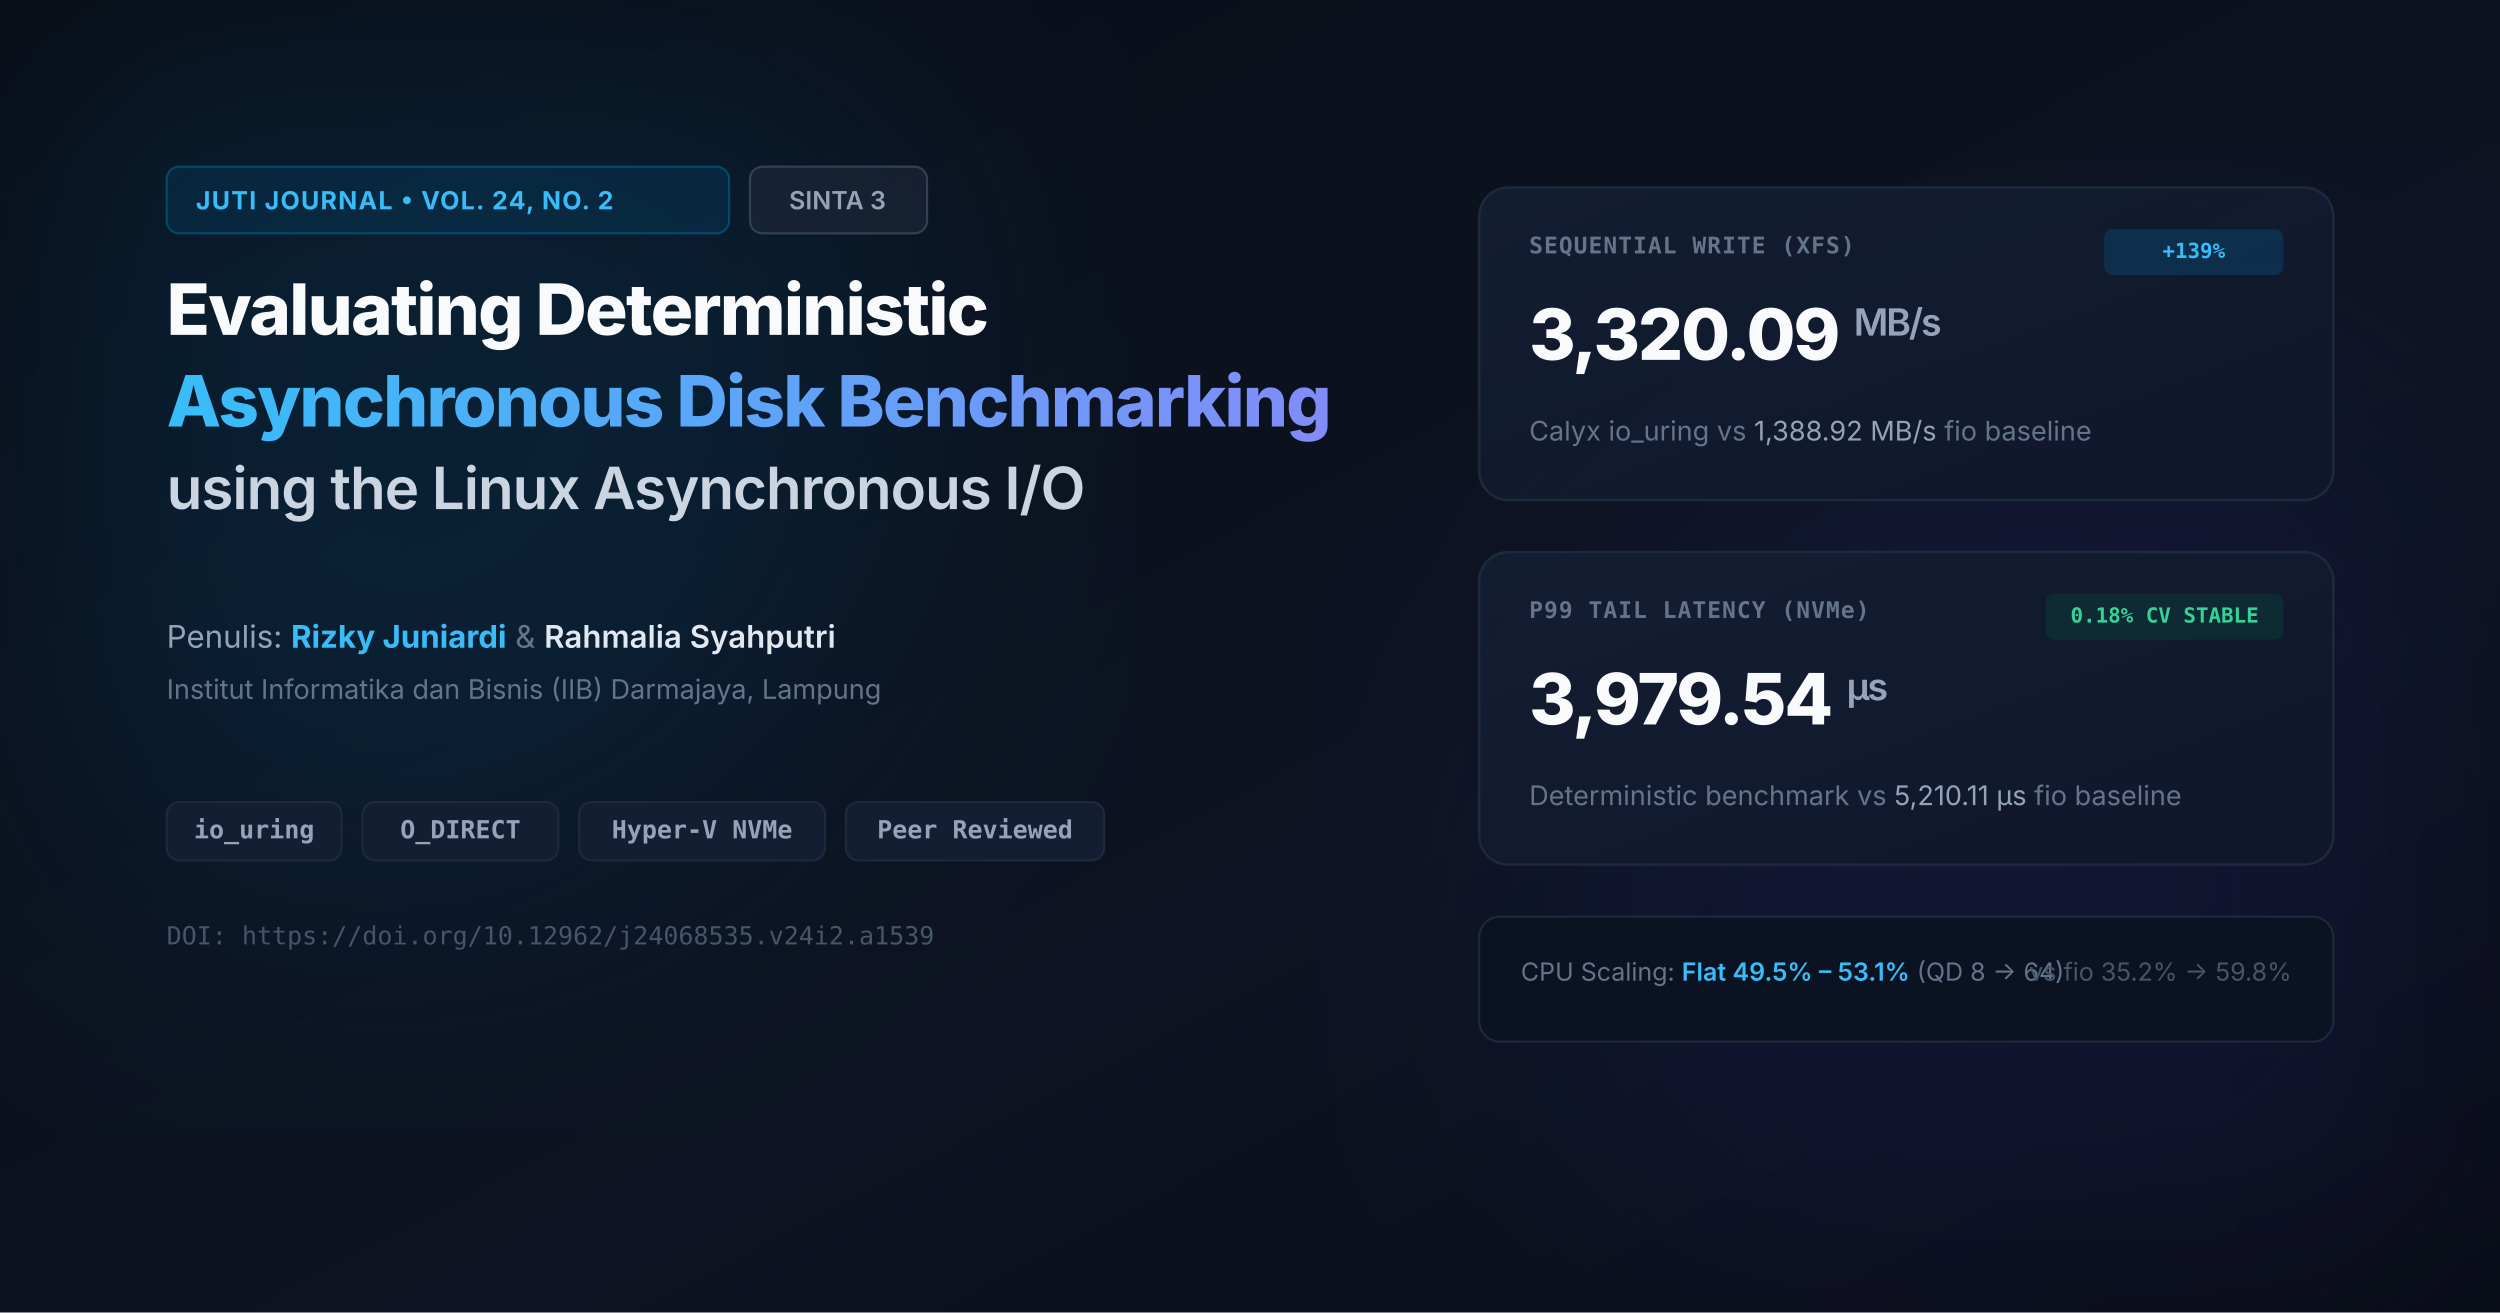
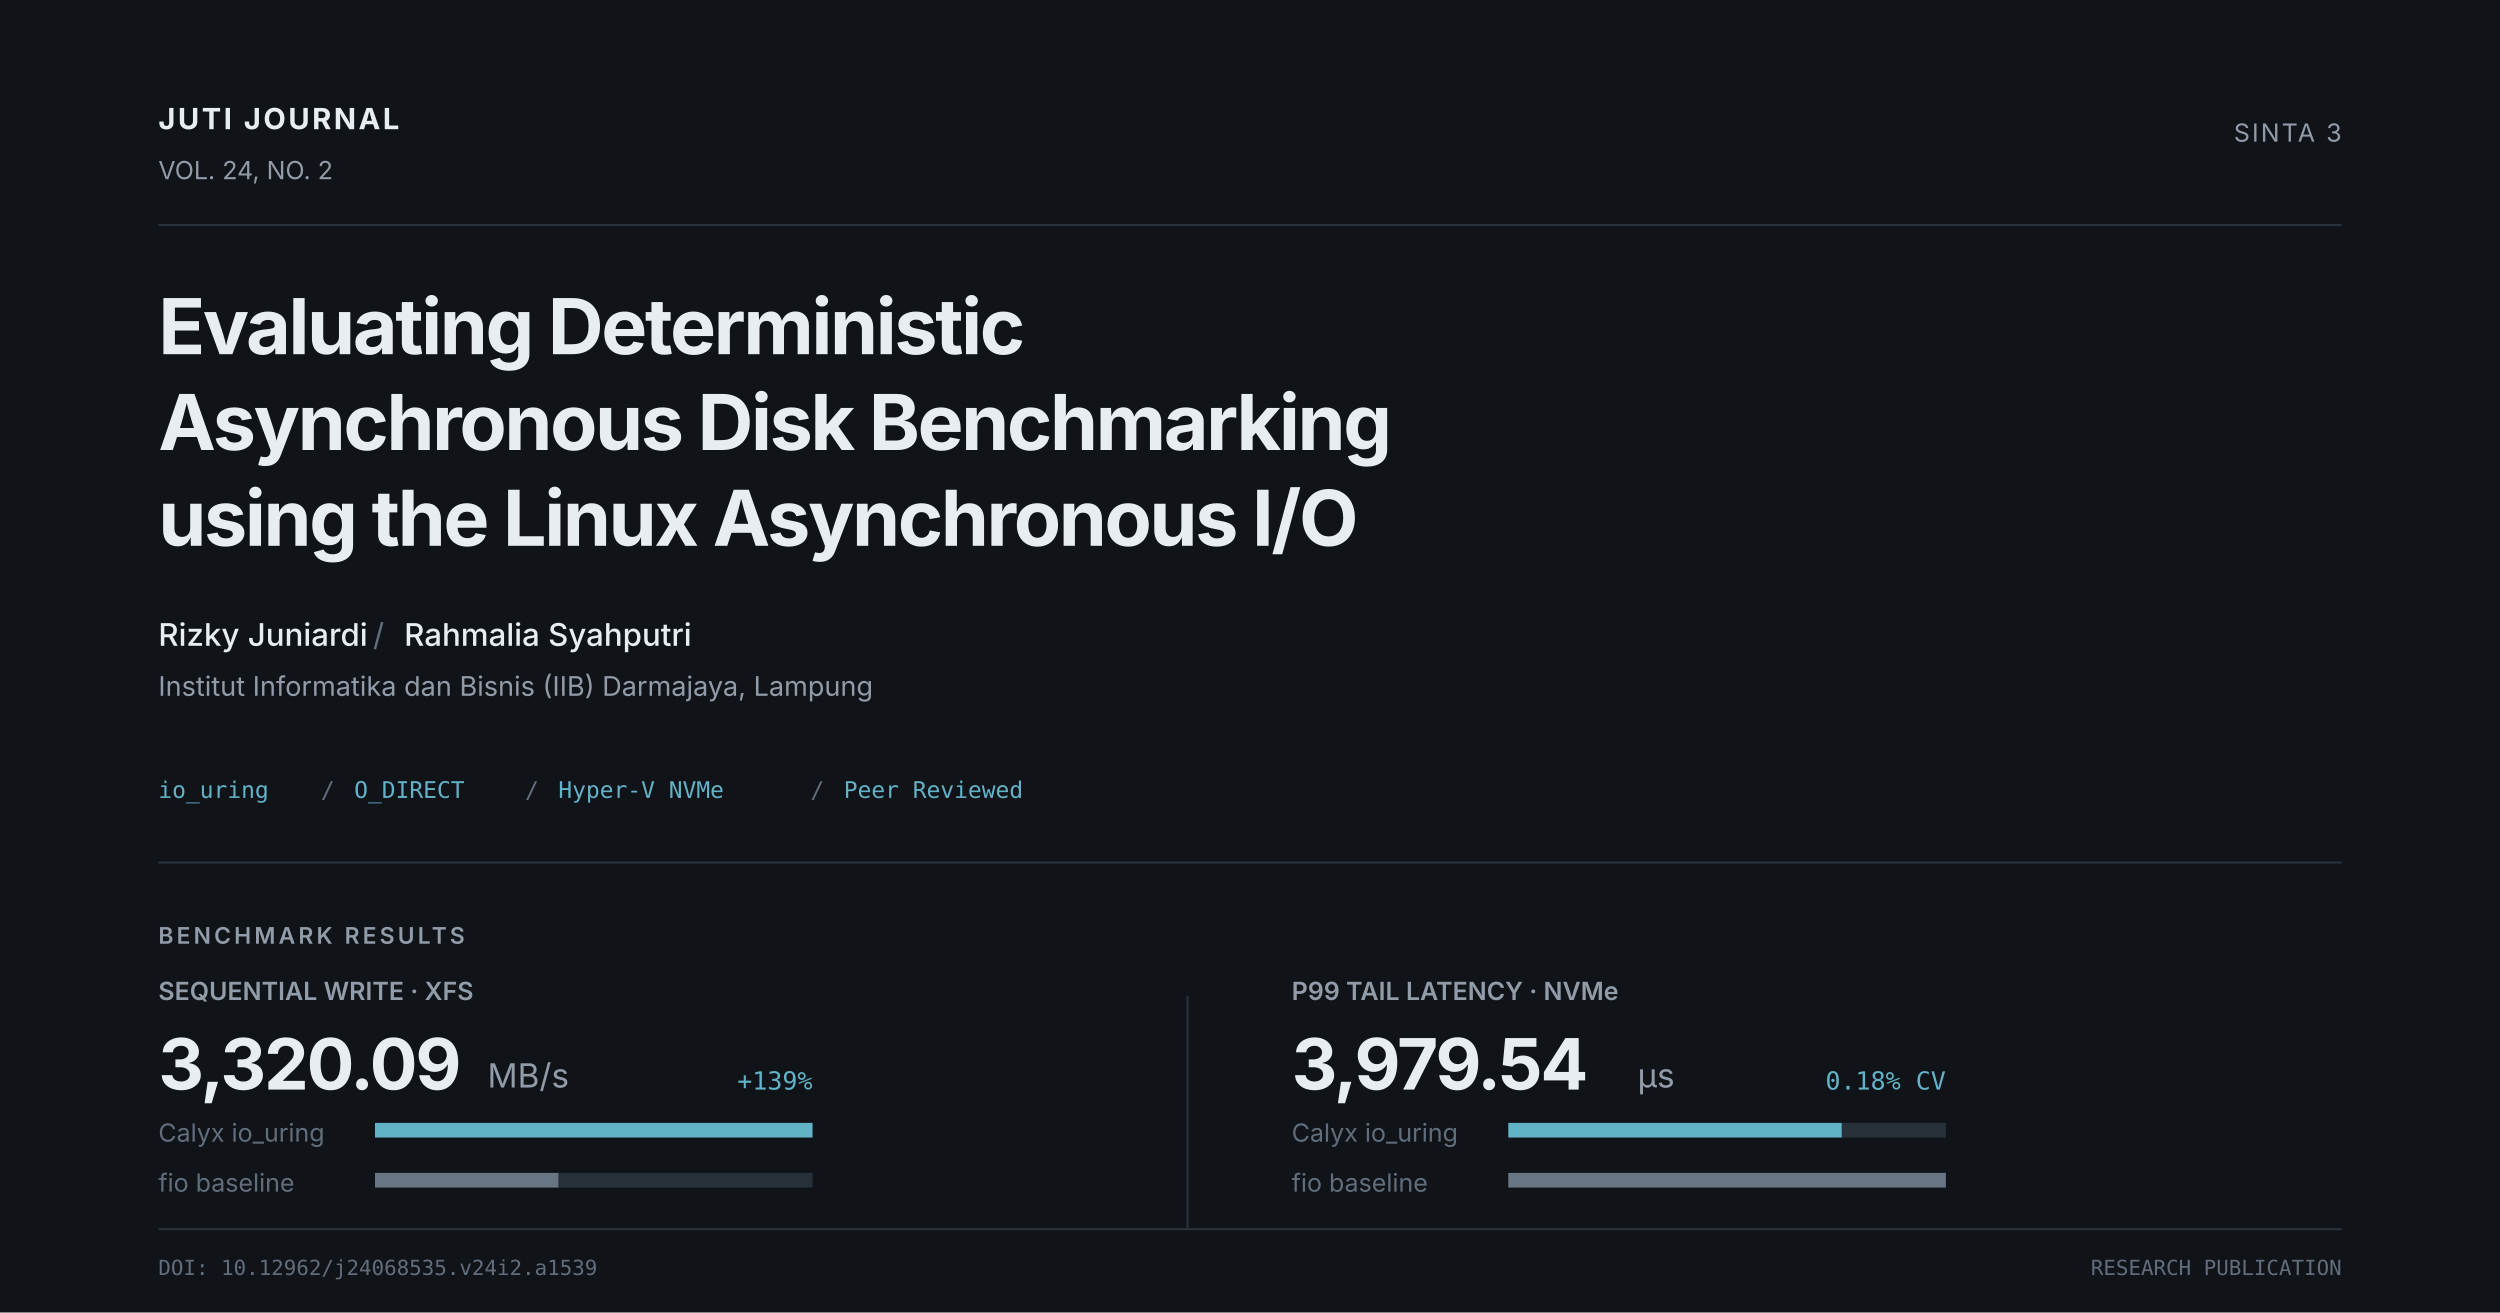
- <svg xmlns="http://www.w3.org/2000/svg" viewBox="0 0 1200 630" width="1200" height="630">
+ <svg xmlns="http://www.w3.org/2000/svg" width="1200" height="630" viewBox="0 0 1200 630">
  <defs>
-     <linearGradient id="bg" x1="0%" y1="0%" x2="100%" y2="100%">
-       <stop offset="0%" stop-color="#090D16" />
-       <stop offset="60%" stop-color="#0D1322" />
-       <stop offset="100%" stop-color="#080C14" />
-     </linearGradient>
-     <linearGradient id="cyan-accent" x1="0%" y1="0%" x2="100%" y2="0%">
-       <stop offset="0%" stop-color="#38BDF8" />
-       <stop offset="100%" stop-color="#818CF8" />
-     </linearGradient>
-     <linearGradient id="metric-card" x1="0%" y1="0%" x2="100%" y2="100%">
-       <stop offset="0%" stop-color="#141E33" stop-opacity="0.9" />
-       <stop offset="100%" stop-color="#0F172A" stop-opacity="0.9" />
-     </linearGradient>
-     <filter id="soft-glow" x="-20%" y="-20%" width="140%" height="140%">
-       <feGaussianBlur stdDeviation="80" result="blur" />
-     </filter>
+     <style>
+       .sans {
+         font-family: Inter, "Segoe UI", Arial, sans-serif;
+       }
+ 
+       .mono {
+         font-family: "IBM Plex Mono", Consolas, monospace;
+       }
+ 
+       .muted {
+         fill: #929BA8;
+       }
+ 
+       .subtle {
+         fill: #626D7B;
+       }
+ 
+       .primary {
+         fill: #E8EDF2;
+       }
+ 
+       .accent {
+         fill: #63B3C8;
+       }
+ 
+       .rule {
+         stroke: #29313B;
+         stroke-width: 1;
+       }
+     </style>
  </defs>
-   <rect width="1200" height="630" fill="url(#bg)" />
-   <circle cx="180" cy="180" r="260" fill="#0284C7" opacity="0.14" filter="url(#soft-glow)" />
-   <circle cx="1020" cy="460" r="280" fill="#4338CA" opacity="0.12" filter="url(#soft-glow)" />
-   <g transform="translate(80, 80)">
-     <g transform="translate(0, 0)">
-       <g>
-         <rect width="270" height="32" rx="6" fill="#0284C7" fill-opacity="0.12" stroke="#0284C7" stroke-opacity="0.4" stroke-width="1" />
-         <text x="14" y="16" fill="#38BDF8" font-family="system-ui, -apple-system, sans-serif" font-size="12" font-weight="700" letter-spacing="0.6" dominant-baseline="middle">JUTI JOURNAL • VOL. 24, NO. 2</text>
-         <rect x="280" y="0" width="85" height="32" rx="6" fill="#1E293B" fill-opacity="0.6" stroke="#334155" stroke-width="1" />
-         <text x="322" y="16" fill="#94A3B8" font-family="system-ui, -apple-system, sans-serif" font-size="12" font-weight="600" text-anchor="middle" dominant-baseline="middle">SINTA 3</text>
-       </g>
-       <g transform="translate(0, 56)">
-         <text x="0" y="0" fill="#F8FAFC" font-family="system-ui, -apple-system, sans-serif" font-size="34" font-weight="800" letter-spacing="-0.8" dominant-baseline="hanging">
-           Evaluating Deterministic
-         </text>
-         <text x="0" y="44" fill="url(#cyan-accent)" font-family="system-ui, -apple-system, sans-serif" font-size="34" font-weight="800" letter-spacing="-0.8" dominant-baseline="hanging">
-           Asynchronous Disk Benchmarking
-         </text>
-         <text x="0" y="88" fill="#CBD5E1" font-family="system-ui, -apple-system, sans-serif" font-size="28" font-weight="600" letter-spacing="-0.5" dominant-baseline="hanging">
-           using the Linux Asynchronous I/O
-         </text>
-       </g>
-       <g transform="translate(0, 220)">
-         <text x="0" y="0" fill="#94A3B8" font-family="system-ui, -apple-system, sans-serif" font-size="15" dominant-baseline="hanging">
-           Penulis: <tspan fill="#38BDF8" font-weight="700">Rizky Juniardi</tspan>
-           <tspan fill="#64748B">&amp;</tspan>
-           <tspan fill="#E2E8F0" font-weight="600">Rahmalia Syahputri</tspan>
-         </text>
-         <text x="0" y="26" fill="#64748B" font-family="system-ui, -apple-system, sans-serif" font-size="13" dominant-baseline="hanging">
-           Institut Informatika dan Bisnis (IIB) Darmajaya, Lampung
-         </text>
-       </g>
-       <g transform="translate(0, 305)">
-         <rect width="84" height="28" rx="6" fill="#141E33" stroke="#1E293B" stroke-width="1" />
-         <text x="42" y="14" fill="#94A3B8" font-family="ui-monospace, monospace" font-size="12" font-weight="600" text-anchor="middle" dominant-baseline="middle">io_uring</text>
-         <rect x="94" y="0" width="94" height="28" rx="6" fill="#141E33" stroke="#1E293B" stroke-width="1" />
-         <text x="141" y="14" fill="#94A3B8" font-family="ui-monospace, monospace" font-size="12" font-weight="600" text-anchor="middle" dominant-baseline="middle">O_DIRECT</text>
-         <rect x="198" y="0" width="118" height="28" rx="6" fill="#141E33" stroke="#1E293B" stroke-width="1" />
-         <text x="257" y="14" fill="#94A3B8" font-family="ui-monospace, monospace" font-size="12" font-weight="600" text-anchor="middle" dominant-baseline="middle">Hyper-V NVMe</text>
-         <rect x="326" y="0" width="124" height="28" rx="6" fill="#141E33" stroke="#1E293B" stroke-width="1" />
-         <text x="388" y="14" fill="#94A3B8" font-family="ui-monospace, monospace" font-size="12" font-weight="600" text-anchor="middle" dominant-baseline="middle">Peer Reviewed</text>
-       </g>
-       <g transform="translate(0, 365)">
-         <text x="0" y="0" fill="#475569" font-family="ui-monospace, monospace" font-size="12" dominant-baseline="hanging">
-           DOI: https://doi.org/10.12962/j24068535.v24i2.a1539
-         </text>
-       </g>
-     </g>
-     <g transform="translate(630, 10)">
-       <g transform="translate(0, 0)">
-         <rect width="410" height="150" rx="14" fill="url(#metric-card)" stroke="#1E293B" stroke-width="1.2" />
-         <text x="24" y="24" fill="#64748B" font-family="ui-monospace, monospace" font-size="11" font-weight="600" letter-spacing="0.5" dominant-baseline="hanging">SEQUENTIAL WRITE (XFS)</text>
-         <rect x="300" y="20" width="86" height="22" rx="4" fill="#0284C7" fill-opacity="0.2" />
-         <text x="343" y="31" fill="#38BDF8" font-family="ui-monospace, monospace" font-size="10" font-weight="700" text-anchor="middle" dominant-baseline="middle">+139%</text>
-         <text x="24" y="58" fill="#F8FAFC" font-family="system-ui, -apple-system, sans-serif" font-size="34" font-weight="800" letter-spacing="-1" dominant-baseline="hanging">
-           3,320.09 <tspan font-size="18" font-weight="600" fill="#94A3B8">MB/s</tspan>
-         </text>
-         <text x="24" y="112" fill="#64748B" font-family="system-ui, -apple-system, sans-serif" font-size="13" dominant-baseline="hanging">
-           Calyx io_uring vs <tspan fill="#94A3B8">1,388.92 MB/s</tspan> fio baseline
-         </text>
-       </g>
-       <g transform="translate(0, 175)">
-         <rect width="410" height="150" rx="14" fill="url(#metric-card)" stroke="#1E293B" stroke-width="1.2" />
-         <text x="24" y="24" fill="#64748B" font-family="ui-monospace, monospace" font-size="11" font-weight="600" letter-spacing="0.5" dominant-baseline="hanging">P99 TAIL LATENCY (NVMe)</text>
-         <rect x="272" y="20" width="114" height="22" rx="4" fill="#065F46" fill-opacity="0.25" />
-         <text x="329" y="31" fill="#34D399" font-family="ui-monospace, monospace" font-size="10" font-weight="700" text-anchor="middle" dominant-baseline="middle">0.18% CV STABLE</text>
-         <text x="24" y="58" fill="#F8FAFC" font-family="system-ui, -apple-system, sans-serif" font-size="34" font-weight="800" letter-spacing="-1" dominant-baseline="hanging">
-           3,979.54 <tspan font-size="18" font-weight="600" fill="#94A3B8">μs</tspan>
-         </text>
-         <text x="24" y="112" fill="#64748B" font-family="system-ui, -apple-system, sans-serif" font-size="13" dominant-baseline="hanging">
-           Deterministic benchmark vs <tspan fill="#94A3B8">5,210.11 μs</tspan> fio baseline
-         </text>
-       </g>
-       <g transform="translate(0, 350)">
-         <rect width="410" height="60" rx="10" fill="#0B1322" stroke="#1E293B" stroke-width="1" />
-         <text x="20" y="22" fill="#64748B" font-family="system-ui, -apple-system, sans-serif" font-size="12" dominant-baseline="hanging">
-           CPU Scaling: <tspan fill="#38BDF8" font-weight="600">Flat 49.5% – 53.1%</tspan> (QD 8 → 64)
-         </text>
-         <text x="390" y="22" fill="#475569" font-family="system-ui, -apple-system, sans-serif" font-size="12" text-anchor="end" dominant-baseline="hanging">
-           vs fio 35.2% → 59.8%
-         </text>
-       </g>
-     </g>
+   <rect width="1200" height="630" fill="#101419" />
+   <g class="sans">
+     <text x="76" y="62" fill="#E8EDF2" font-size="14" font-weight="700" letter-spacing="1.2">
+       JUTI JOURNAL
+     </text>
+     <text x="76" y="86" class="muted" font-size="12">
+       VOL. 24, NO. 2
+     </text>
+     <text x="1124" y="68" class="muted" font-size="12" text-anchor="end" letter-spacing="1">
+       SINTA 3
+     </text>
+   </g>
+   <line x1="76" y1="108" x2="1124" y2="108" class="rule" />
+   <g class="sans">
+     <text x="76" y="170" class="primary" font-size="37" font-weight="650" letter-spacing="-1.1">
+       Evaluating Deterministic
+     </text>
+     <text x="76" y="216" class="primary" font-size="37" font-weight="650" letter-spacing="-1.1">
+       Asynchronous Disk Benchmarking
+     </text>
+     <text x="76" y="262" class="primary" font-size="37" font-weight="650" letter-spacing="-1.1">
+       using the Linux Asynchronous I/O
+     </text>
+   </g>
+   <g class="sans">
+     <text x="76" y="310" class="primary" font-size="15" font-weight="500">
+       Rizky Juniardi
+     </text>
+     <text x="179" y="310" class="subtle" font-size="15">
+       /
+     </text>
+     <text x="194" y="310" class="primary" font-size="15" font-weight="500">
+       Rahmalia Syahputri
+     </text>
+     <text x="76" y="334" class="muted" font-size="13">
+       Institut Informatika dan Bisnis (IIB) Darmajaya, Lampung
+     </text>
+   </g>
+   <g class="mono" font-size="11">
+     <text x="76" y="383" class="accent">io_uring</text>
+     <text x="154" y="383" class="subtle">/</text>
+     <text x="170" y="383" class="accent">O_DIRECT</text>
+     <text x="252" y="383" class="subtle">/</text>
+     <text x="268" y="383" class="accent">Hyper-V NVMe</text>
+     <text x="389" y="383" class="subtle">/</text>
+     <text x="405" y="383" class="accent">Peer Reviewed</text>
+   </g>
+   <line x1="76" y1="414" x2="1124" y2="414" class="rule" />
+   <g class="sans">
+     <text x="76" y="453" class="muted" font-size="11" font-weight="600" letter-spacing="1.5">
+       BENCHMARK RESULTS
+     </text>
+   </g>
+   <g transform="translate(76 480)">
+     <text x="0" y="0" class="muted sans" font-size="12" font-weight="600">
+       SEQUENTIAL WRITE · XFS
+     </text>
+     <text x="0" y="43" class="primary sans" font-size="34" font-weight="650" letter-spacing="-1">
+       3,320.09
+     </text>
+     <text x="158" y="42" class="muted sans" font-size="16">
+       MB/s
+     </text>
+     <text x="0" y="68" class="subtle sans" font-size="12">
+       Calyx io_uring
+     </text>
+     <rect x="104" y="59" width="210" height="7" fill="#27313A" />
+     <rect x="104" y="59" width="210" height="7" fill="#63B3C8" />
+     <text x="0" y="92" class="subtle sans" font-size="12">
+       fio baseline
+     </text>
+     <rect x="104" y="83" width="210" height="7" fill="#27313A" />
+     <rect x="104" y="83" width="88" height="7" fill="#687583" />
+     <text x="314" y="43" class="accent mono" font-size="12" text-anchor="end">
+       +139%
+     </text>
+   </g>
+   <line x1="570" y1="478" x2="570" y2="590" class="rule" />
+   <g transform="translate(620 480)">
+     <text x="0" y="0" class="muted sans" font-size="12" font-weight="600">
+       P99 TAIL LATENCY · NVMe
+     </text>
+     <text x="0" y="43" class="primary sans" font-size="34" font-weight="650" letter-spacing="-1">
+       3,979.54
+     </text>
+     <text x="166" y="42" class="muted sans" font-size="16">
+       μs
+     </text>
+     <text x="0" y="68" class="subtle sans" font-size="12">
+       Calyx io_uring
+     </text>
+     <rect x="104" y="59" width="210" height="7" fill="#27313A" />
+     <rect x="104" y="59" width="160" height="7" fill="#63B3C8" />
+     <text x="0" y="92" class="subtle sans" font-size="12">
+       fio baseline
+     </text>
+     <rect x="104" y="83" width="210" height="7" fill="#27313A" />
+     <rect x="104" y="83" width="210" height="7" fill="#687583" />
+     <text x="314" y="43" class="accent mono" font-size="12" text-anchor="end">
+       0.18% CV
+     </text>
+   </g>
+   <line x1="76" y1="590" x2="1124" y2="590" class="rule" />
+   <g class="mono" font-size="10">
+     <text x="76" y="612" class="subtle">
+       DOI: 10.12962/j24068535.v24i2.a1539
+     </text>
+     <text x="1124" y="612" class="subtle" text-anchor="end">
+       RESEARCH PUBLICATION
+     </text>
  </g>
</svg>
